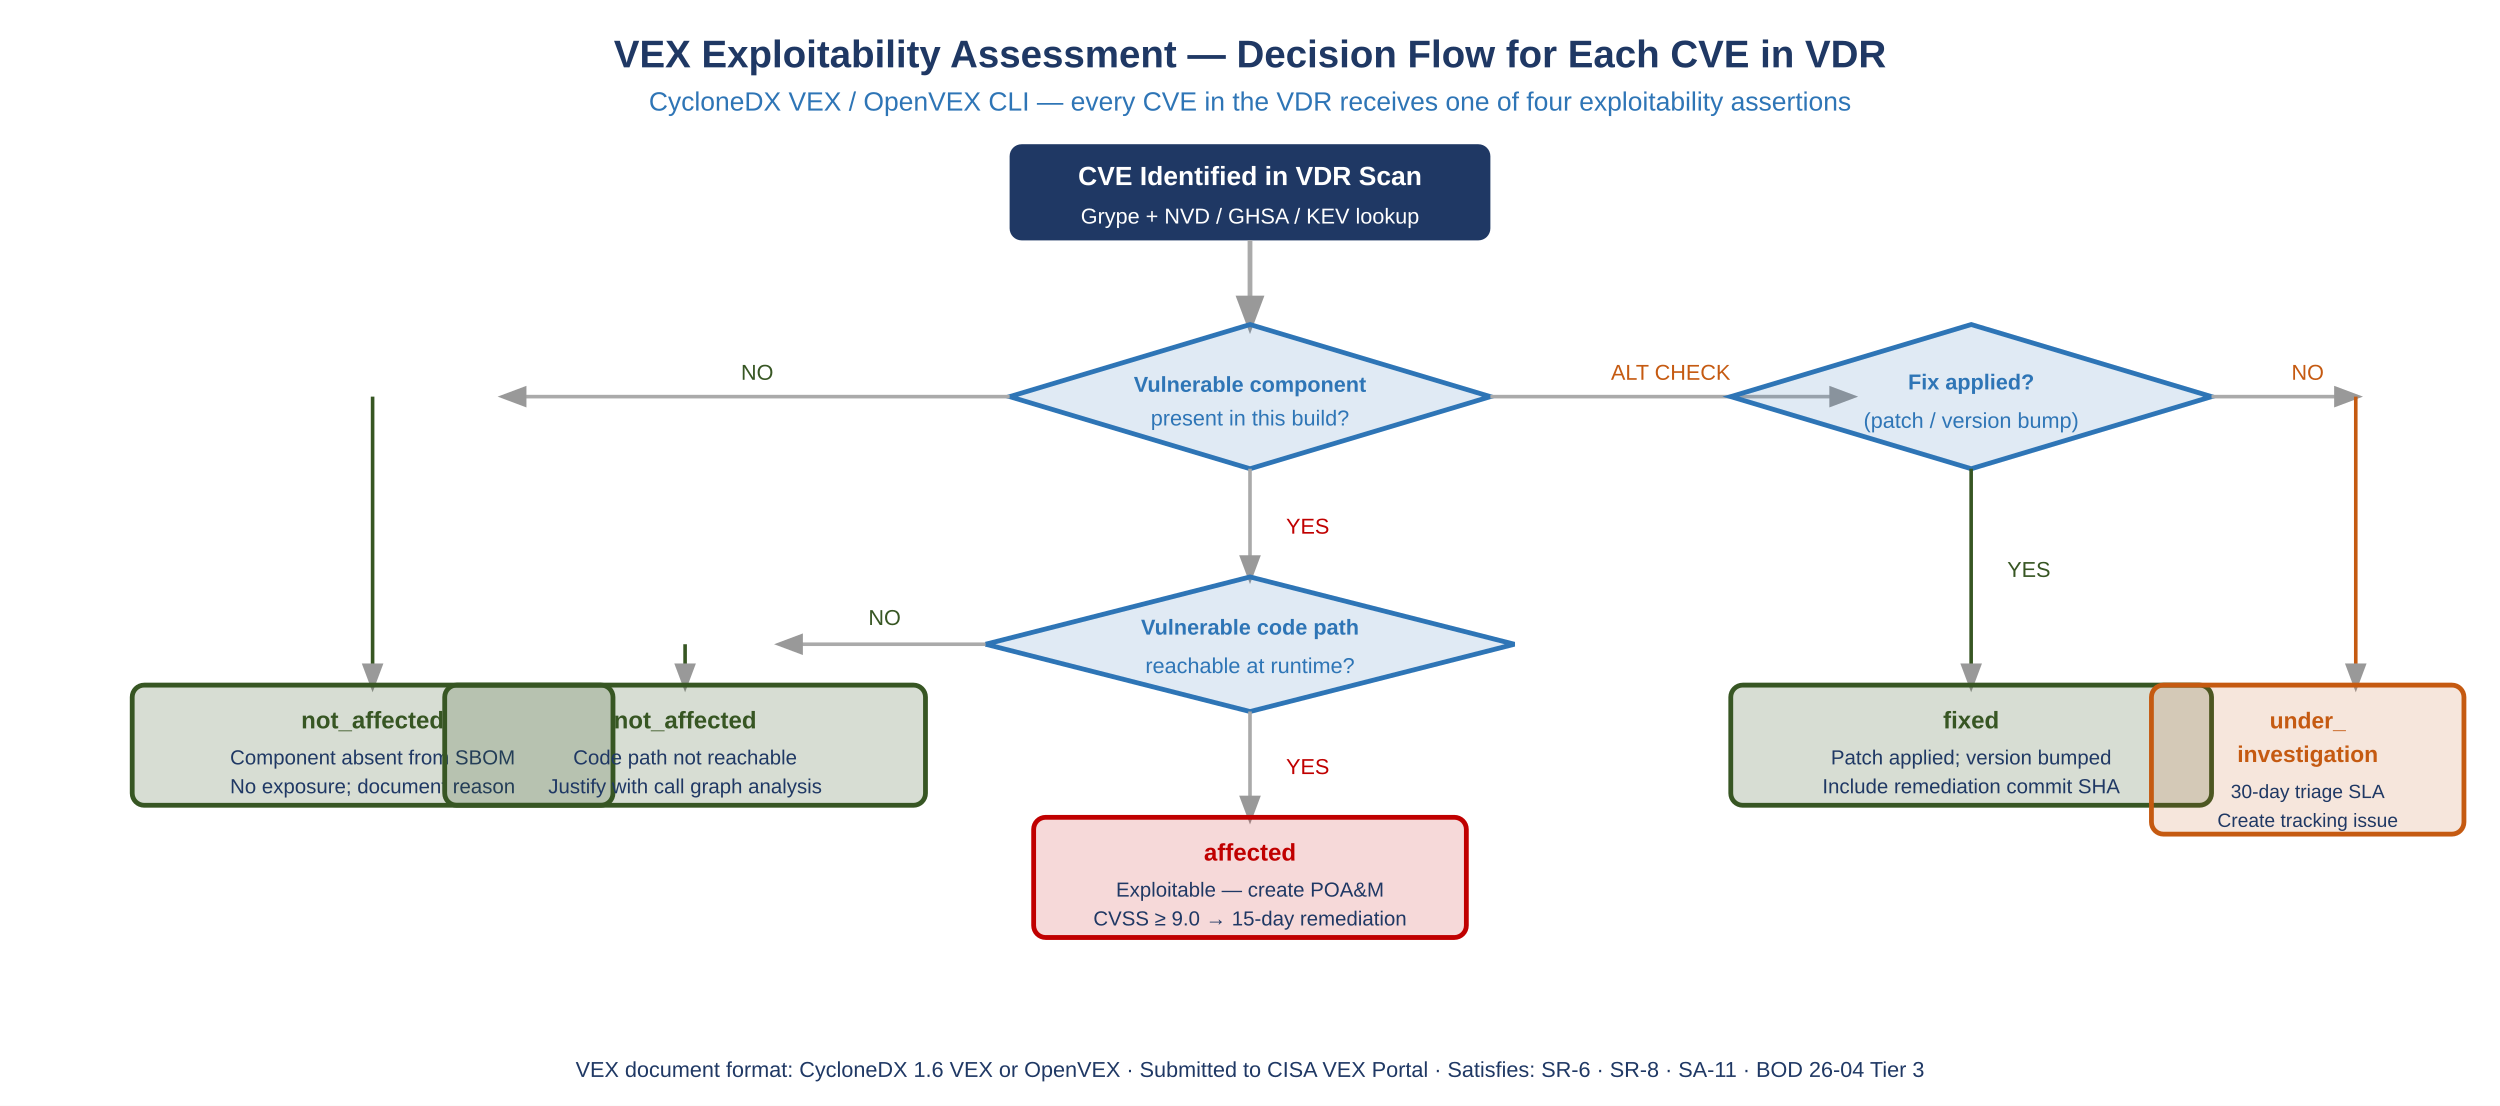
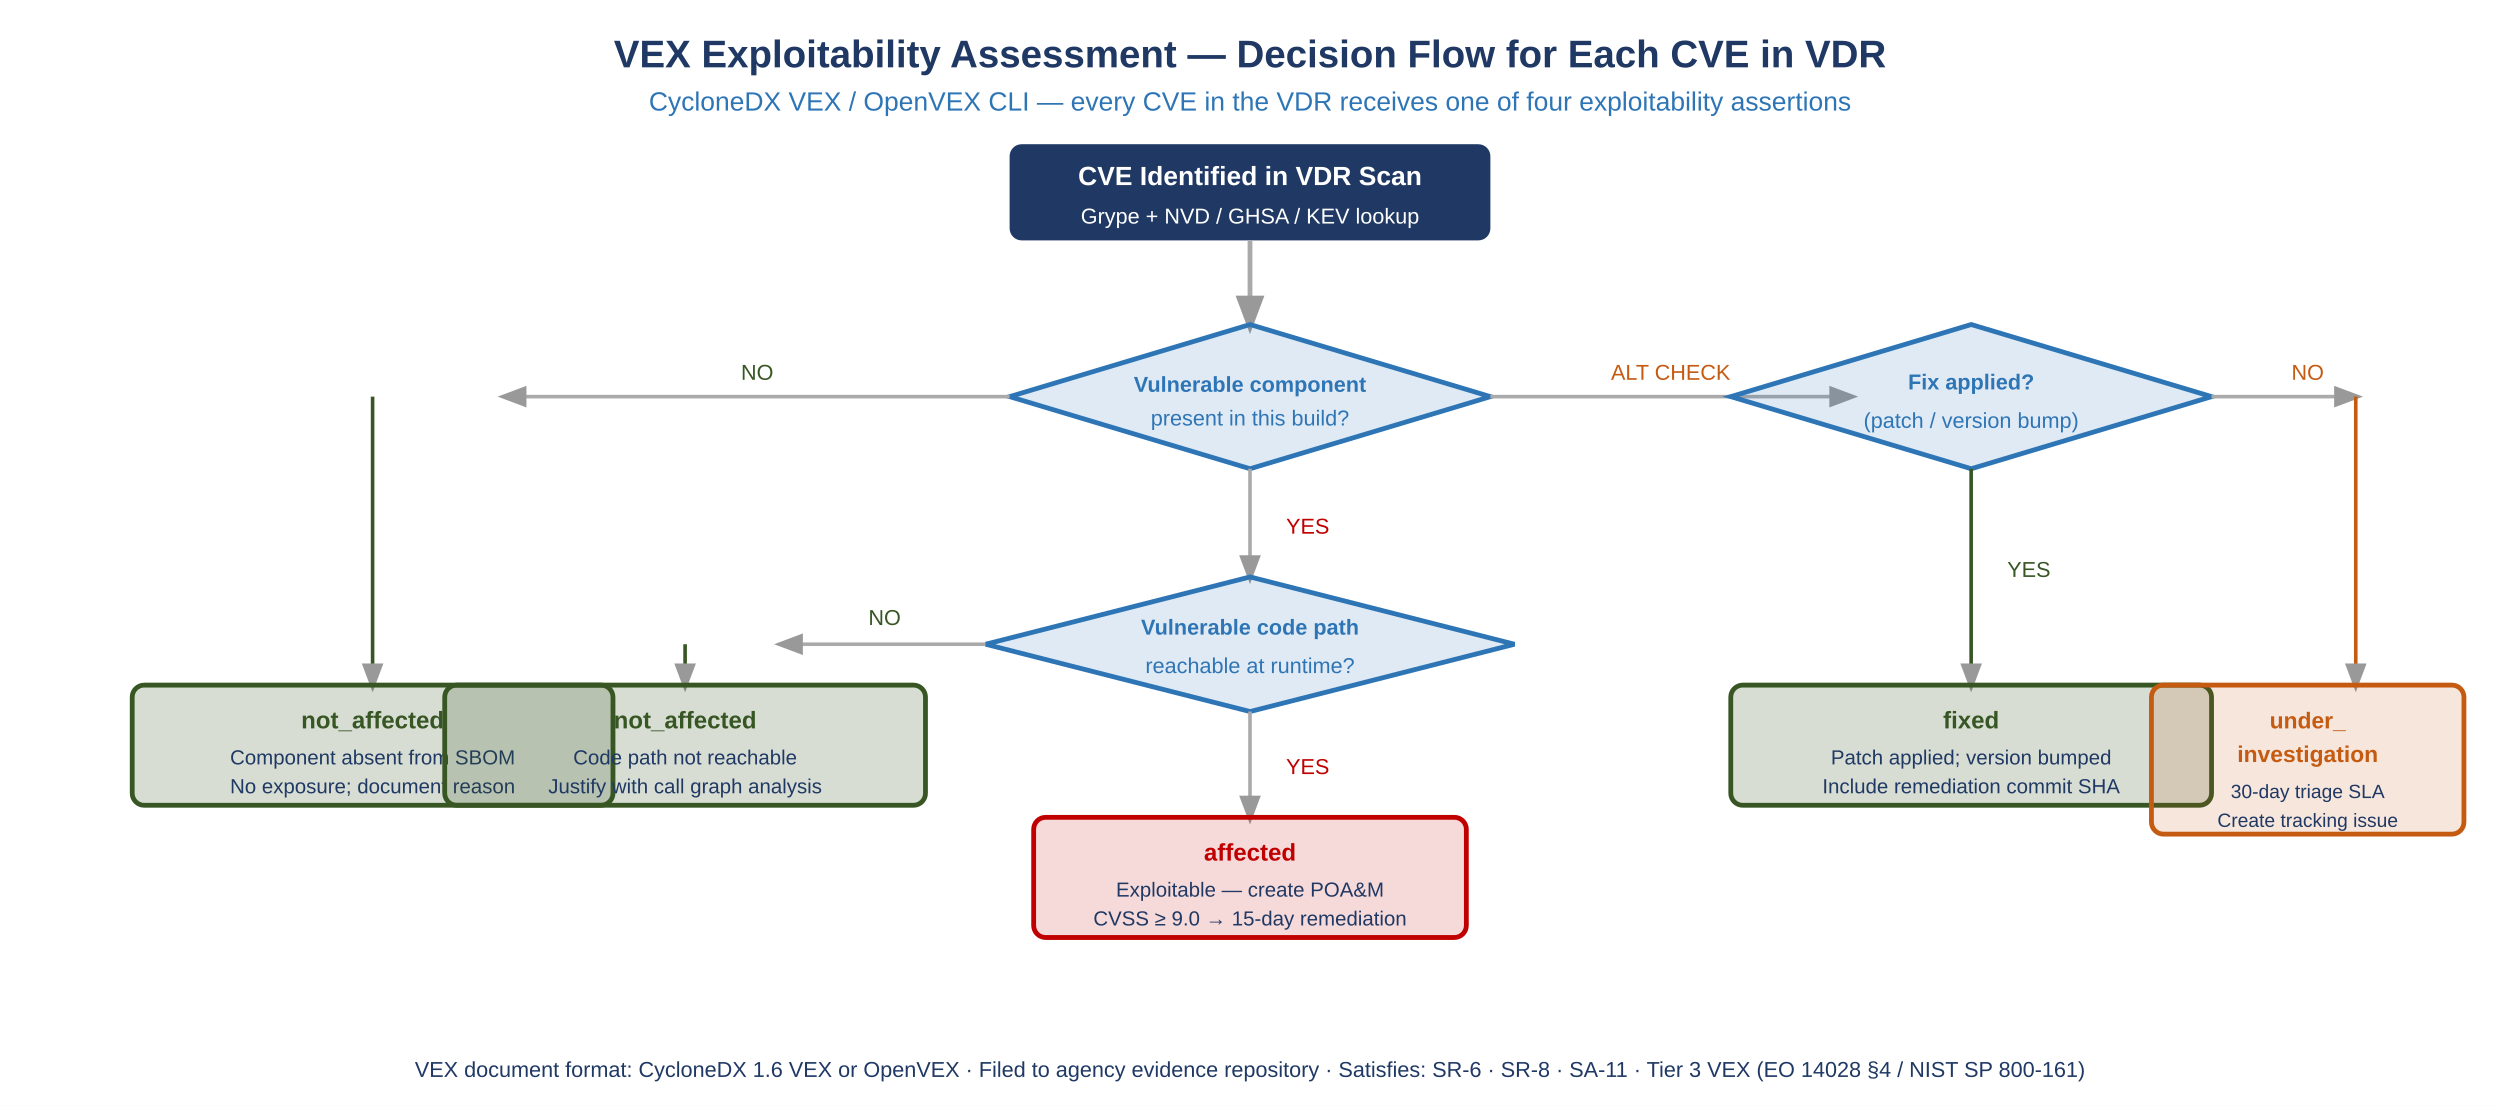
<svg xmlns="http://www.w3.org/2000/svg" viewBox="0 0 1040 460" style="font-family:Arial,sans-serif;background:#FFFFFF;">
  <rect width="1040" height="460" fill="#FFFFFF" />
  <defs>
    <marker id="arw" markerWidth="8" markerHeight="8" refX="6" refY="3" orient="auto">
      <path d="M0,0 L0,6 L8,3 z" fill="#999" />
    </marker>
    <marker id="arwb" markerWidth="8" markerHeight="8" refX="6" refY="3" orient="auto">
      <path d="M0,0 L0,6 L8,3 z" fill="#2E75B6" />
    </marker>
    <marker id="arww" markerWidth="8" markerHeight="8" refX="6" refY="3" orient="auto">
      <path d="M0,0 L0,6 L8,3 z" fill="#fff" />
    </marker>
  </defs>
  <text x="520" y="28" text-anchor="middle" font-size="16" font-weight="bold" fill="#1F3864">VEX Exploitability Assessment — Decision Flow for Each CVE in VDR</text>
  <text x="520" y="46" text-anchor="middle" font-size="11" fill="#2E75B6">CycloneDX VEX / OpenVEX CLI — every CVE in the VDR receives one of four exploitability assertions</text>
  <rect x="420" y="60" width="200" height="40" rx="5" fill="#1F3864" />
  <text x="520" y="77" text-anchor="middle" font-size="11" font-weight="bold" fill="#fff">CVE Identified in VDR Scan</text>
  <text x="520" y="93" text-anchor="middle" font-size="9" fill="#fff">Grype + NVD / GHSA / KEV lookup</text>
  <line x1="520" y1="100" x2="520" y2="135" stroke="#aaa" stroke-width="2" marker-end="url(#arw)" />
  <polygon points="520,135 620,165 520,195 420,165" fill="#2E75B6" opacity="0.15" />
  <polygon points="520,135 620,165 520,195 420,165" fill="none" stroke="#2E75B6" stroke-width="2" />
  <text x="520" y="163" text-anchor="middle" font-size="9" font-weight="bold" fill="#2E75B6">Vulnerable component</text>
  <text x="520" y="177" text-anchor="middle" font-size="9" fill="#2E75B6">present in this build?</text>
  <line x1="420" y1="165" x2="210" y2="165" stroke="#aaa" stroke-width="1.5" marker-end="url(#arw)" />
  <text x="315" y="158" text-anchor="middle" font-size="9" fill="#375623">NO</text>
  <line x1="155" y1="165" x2="155" y2="285" stroke="#375623" stroke-width="1.5" marker-end="url(#arw)" />
  <rect x="55" y="285" width="200" height="50" rx="5" fill="#375623" opacity="0.2" />
  <rect x="55" y="285" width="200" height="50" rx="5" fill="none" stroke="#375623" stroke-width="2" />
  <text x="155" y="303" text-anchor="middle" font-size="10" font-weight="bold" fill="#375623">not_affected</text>
  <text x="155" y="318" text-anchor="middle" font-size="8.5" fill="#1F3864">Component absent from SBOM</text>
  <text x="155" y="330" text-anchor="middle" font-size="8.5" fill="#1F3864">No exposure; document reason</text>
  <line x1="520" y1="195" x2="520" y2="240" stroke="#aaa" stroke-width="1.5" marker-end="url(#arw)" />
  <text x="535" y="222" text-anchor="start" font-size="9" fill="#C00000">YES</text>
  <polygon points="520,240 630,268 520,296 410,268" fill="#2E75B6" opacity="0.15" />
  <polygon points="520,240 630,268 520,296 410,268" fill="none" stroke="#2E75B6" stroke-width="2" />
  <text x="520" y="264" text-anchor="middle" font-size="9" font-weight="bold" fill="#2E75B6">Vulnerable code path</text>
  <text x="520" y="280" text-anchor="middle" font-size="9" fill="#2E75B6">reachable at runtime?</text>
  <line x1="410" y1="268" x2="325" y2="268" stroke="#aaa" stroke-width="1.5" marker-end="url(#arw)" />
  <text x="368" y="260" text-anchor="middle" font-size="9" fill="#375623">NO</text>
  <line x1="285" y1="268" x2="285" y2="285" stroke="#375623" stroke-width="1.5" marker-end="url(#arw)" />
  <rect x="185" y="285" width="200" height="50" rx="5" fill="#375623" opacity="0.2" />
  <rect x="185" y="285" width="200" height="50" rx="5" fill="none" stroke="#375623" stroke-width="2" />
  <text x="285" y="303" text-anchor="middle" font-size="10" font-weight="bold" fill="#375623">not_affected</text>
  <text x="285" y="318" text-anchor="middle" font-size="8.5" fill="#1F3864">Code path not reachable</text>
  <text x="285" y="330" text-anchor="middle" font-size="8.5" fill="#1F3864">Justify with call graph analysis</text>
  <line x1="520" y1="296" x2="520" y2="340" stroke="#aaa" stroke-width="1.5" marker-end="url(#arw)" />
  <text x="535" y="322" text-anchor="start" font-size="9" fill="#C00000">YES</text>
  <rect x="430" y="340" width="180" height="50" rx="5" fill="#C00000" opacity="0.15" />
  <rect x="430" y="340" width="180" height="50" rx="5" fill="none" stroke="#C00000" stroke-width="2" />
  <text x="520" y="358" text-anchor="middle" font-size="10" font-weight="bold" fill="#C00000">affected</text>
  <text x="520" y="373" text-anchor="middle" font-size="8.5" fill="#1F3864">Exploitable — create POA&amp;M</text>
  <text x="520" y="385" text-anchor="middle" font-size="8.5" fill="#1F3864">CVSS ≥ 9.0 → 15-day remediation</text>
  <line x1="620" y1="165" x2="770" y2="165" stroke="#aaa" stroke-width="1.5" marker-end="url(#arw)" />
  <text x="695" y="158" text-anchor="middle" font-size="9" fill="#C55A11">ALT CHECK</text>
  <polygon points="820,135 920,165 820,195 720,165" fill="#2E75B6" opacity="0.15" />
  <polygon points="820,135 920,165 820,195 720,165" fill="none" stroke="#2E75B6" stroke-width="2" />
  <text x="820" y="162" text-anchor="middle" font-size="9" font-weight="bold" fill="#2E75B6">Fix applied?</text>
  <text x="820" y="178" text-anchor="middle" font-size="9" fill="#2E75B6">(patch / version bump)</text>
  <line x1="820" y1="195" x2="820" y2="285" stroke="#375623" stroke-width="1.5" marker-end="url(#arw)" />
  <text x="835" y="240" text-anchor="start" font-size="9" fill="#375623">YES</text>
  <rect x="720" y="285" width="200" height="50" rx="5" fill="#375623" opacity="0.2" />
  <rect x="720" y="285" width="200" height="50" rx="5" fill="none" stroke="#375623" stroke-width="2" />
  <text x="820" y="303" text-anchor="middle" font-size="10" font-weight="bold" fill="#375623">fixed</text>
  <text x="820" y="318" text-anchor="middle" font-size="8.5" fill="#1F3864">Patch applied; version bumped</text>
  <text x="820" y="330" text-anchor="middle" font-size="8.5" fill="#1F3864">Include remediation commit SHA</text>
  <line x1="920" y1="165" x2="980" y2="165" stroke="#aaa" stroke-width="1.5" marker-end="url(#arw)" />
  <line x1="980" y1="165" x2="980" y2="285" stroke="#C55A11" stroke-width="1.5" marker-end="url(#arw)" />
  <text x="960" y="158" text-anchor="middle" font-size="9" fill="#C55A11">NO</text>
  <rect x="895" y="285" width="130" height="62" rx="5" fill="#C55A11" opacity="0.15" />
  <rect x="895" y="285" width="130" height="62" rx="5" fill="none" stroke="#C55A11" stroke-width="2" />
  <text x="960" y="303" text-anchor="middle" font-size="9.5" font-weight="bold" fill="#C55A11">under_</text>
  <text x="960" y="317" text-anchor="middle" font-size="9.5" font-weight="bold" fill="#C55A11">investigation</text>
  <text x="960" y="332" text-anchor="middle" font-size="8" fill="#1F3864">30-day triage SLA</text>
  <text x="960" y="344" text-anchor="middle" font-size="8" fill="#1F3864">Create tracking issue</text>
-   <text x="520" y="448" text-anchor="middle" font-size="9" fill="#1F3864">VEX document format: CycloneDX 1.6 VEX or OpenVEX · Submitted to CISA VEX Portal · Satisfies: SR-6 · SR-8 · SA-11 · BOD 26-04 Tier 3</text>
+   <text x="520" y="448" text-anchor="middle" font-size="9" fill="#1F3864">VEX document format: CycloneDX 1.6 VEX or OpenVEX · Filed to agency evidence repository · Satisfies: SR-6 · SR-8 · SA-11 · Tier 3 VEX (EO 14028 §4 / NIST SP 800-161)</text>
</svg>
